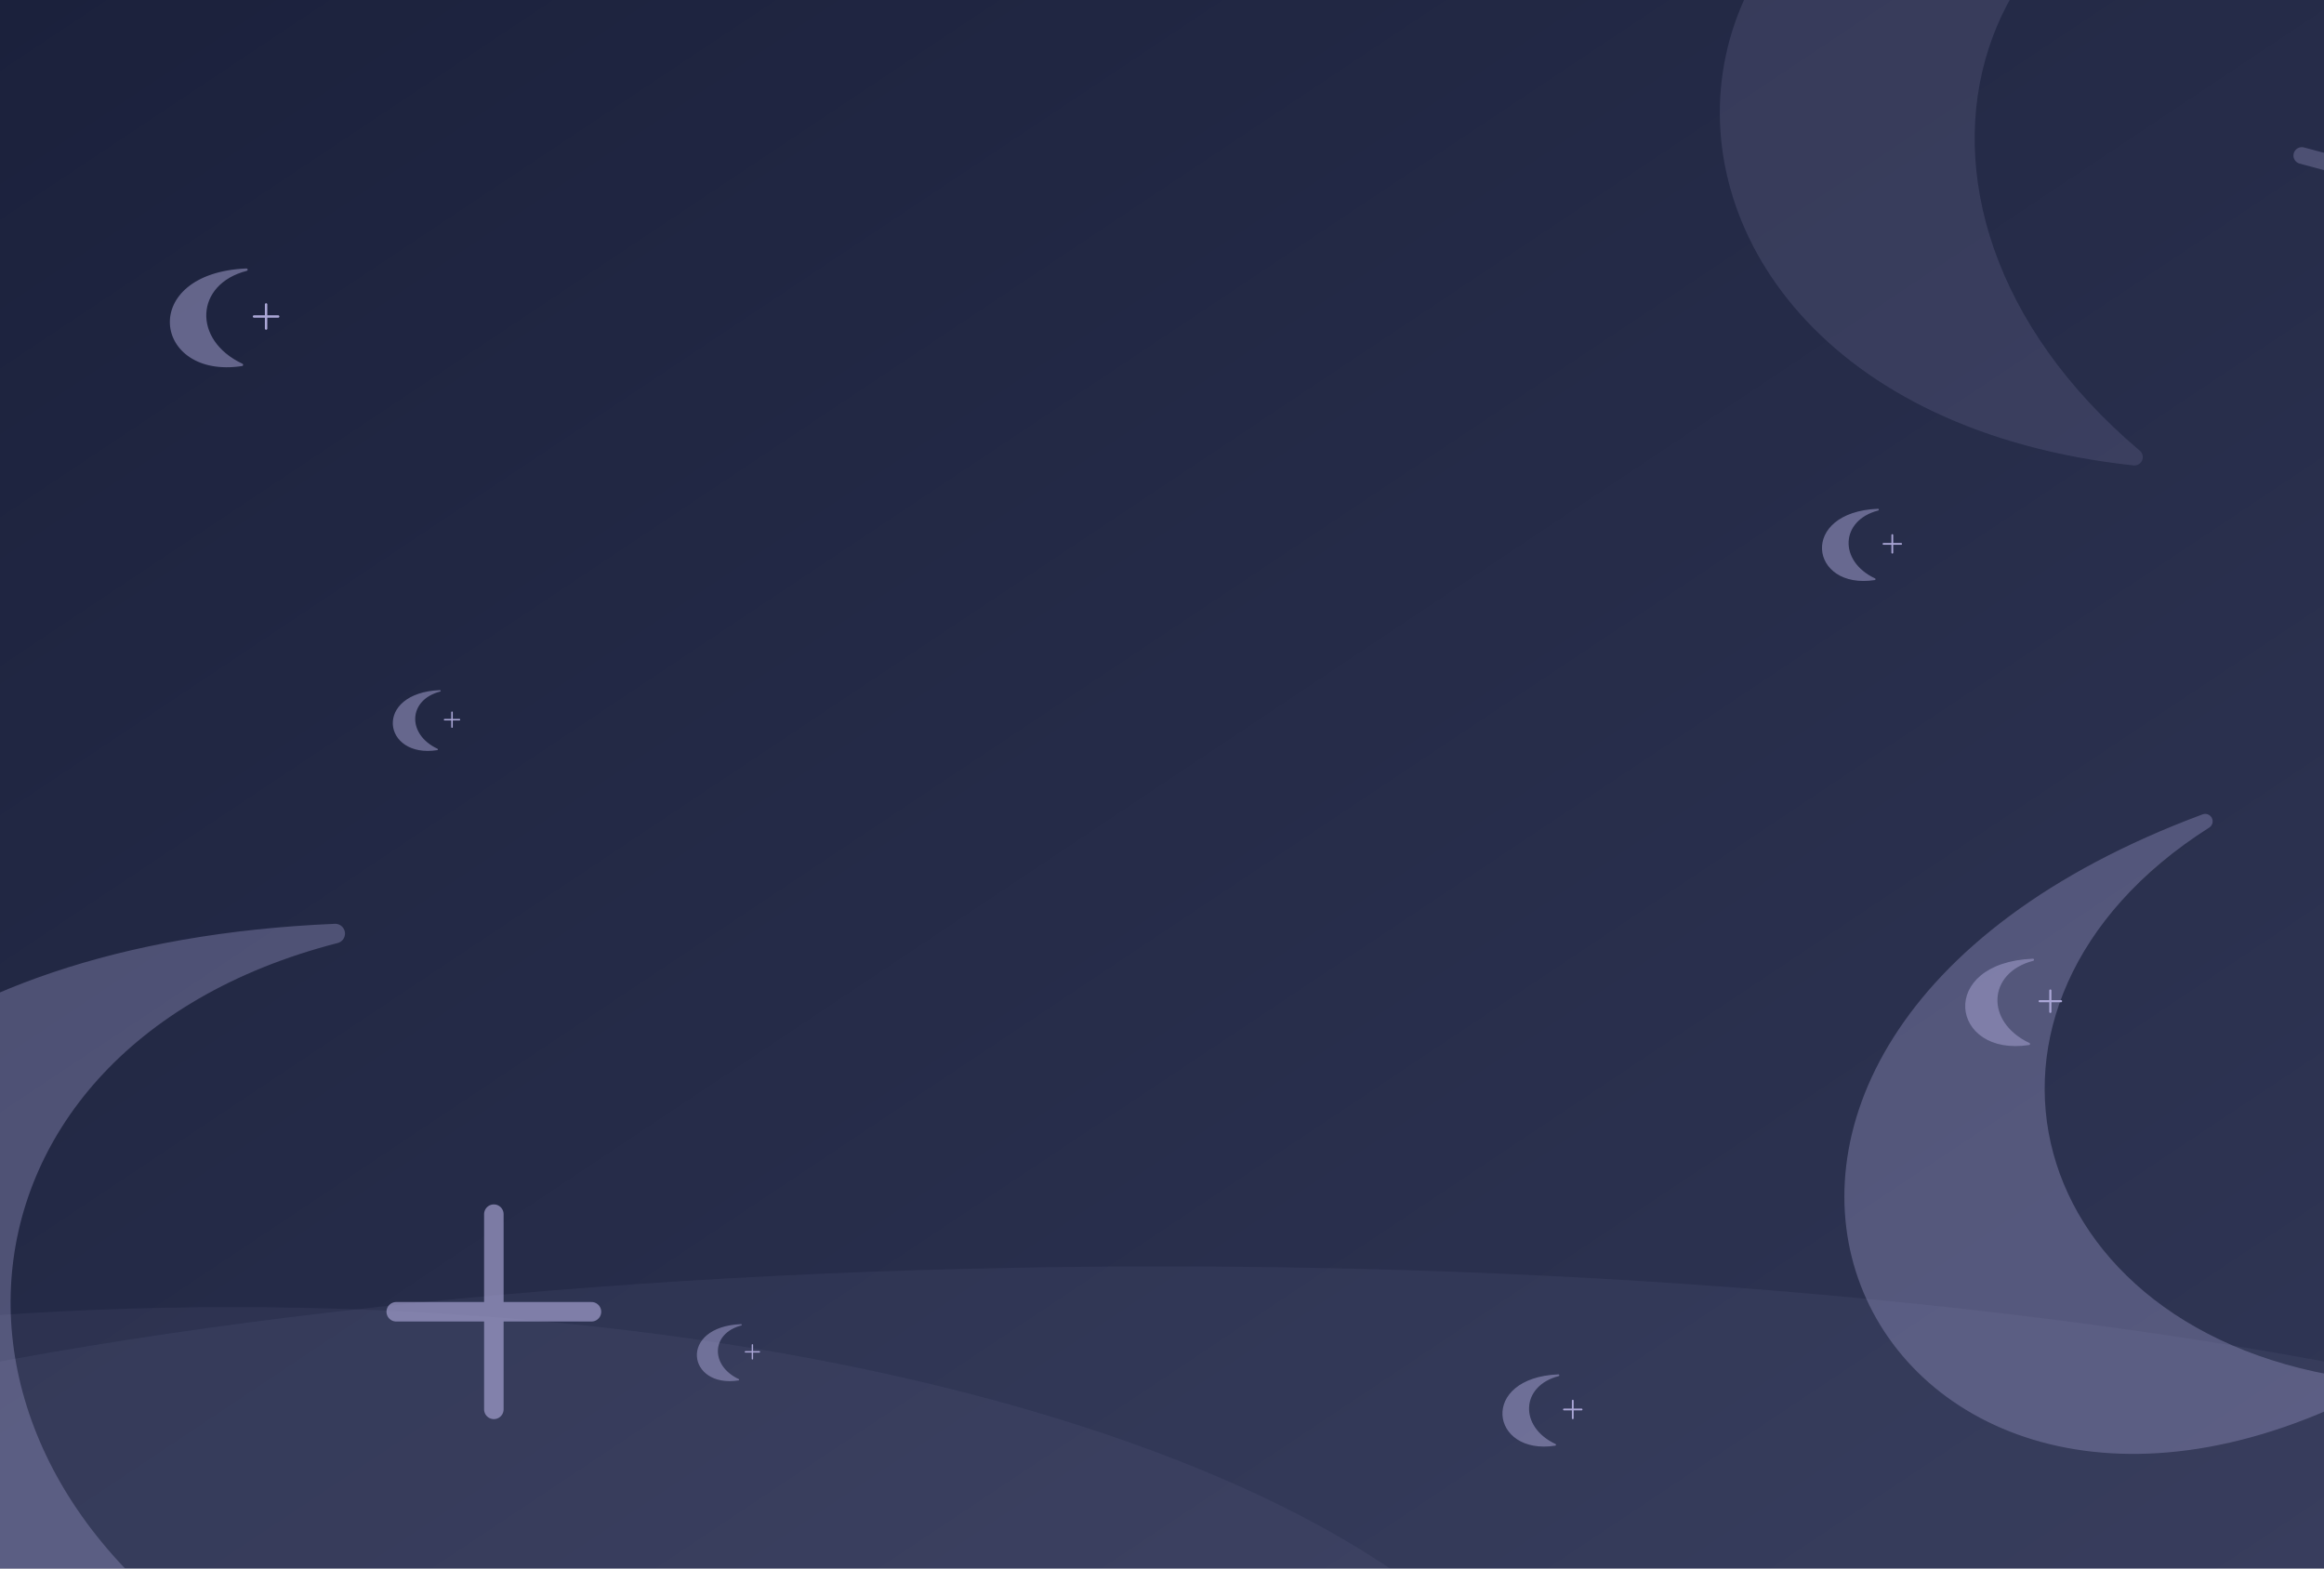
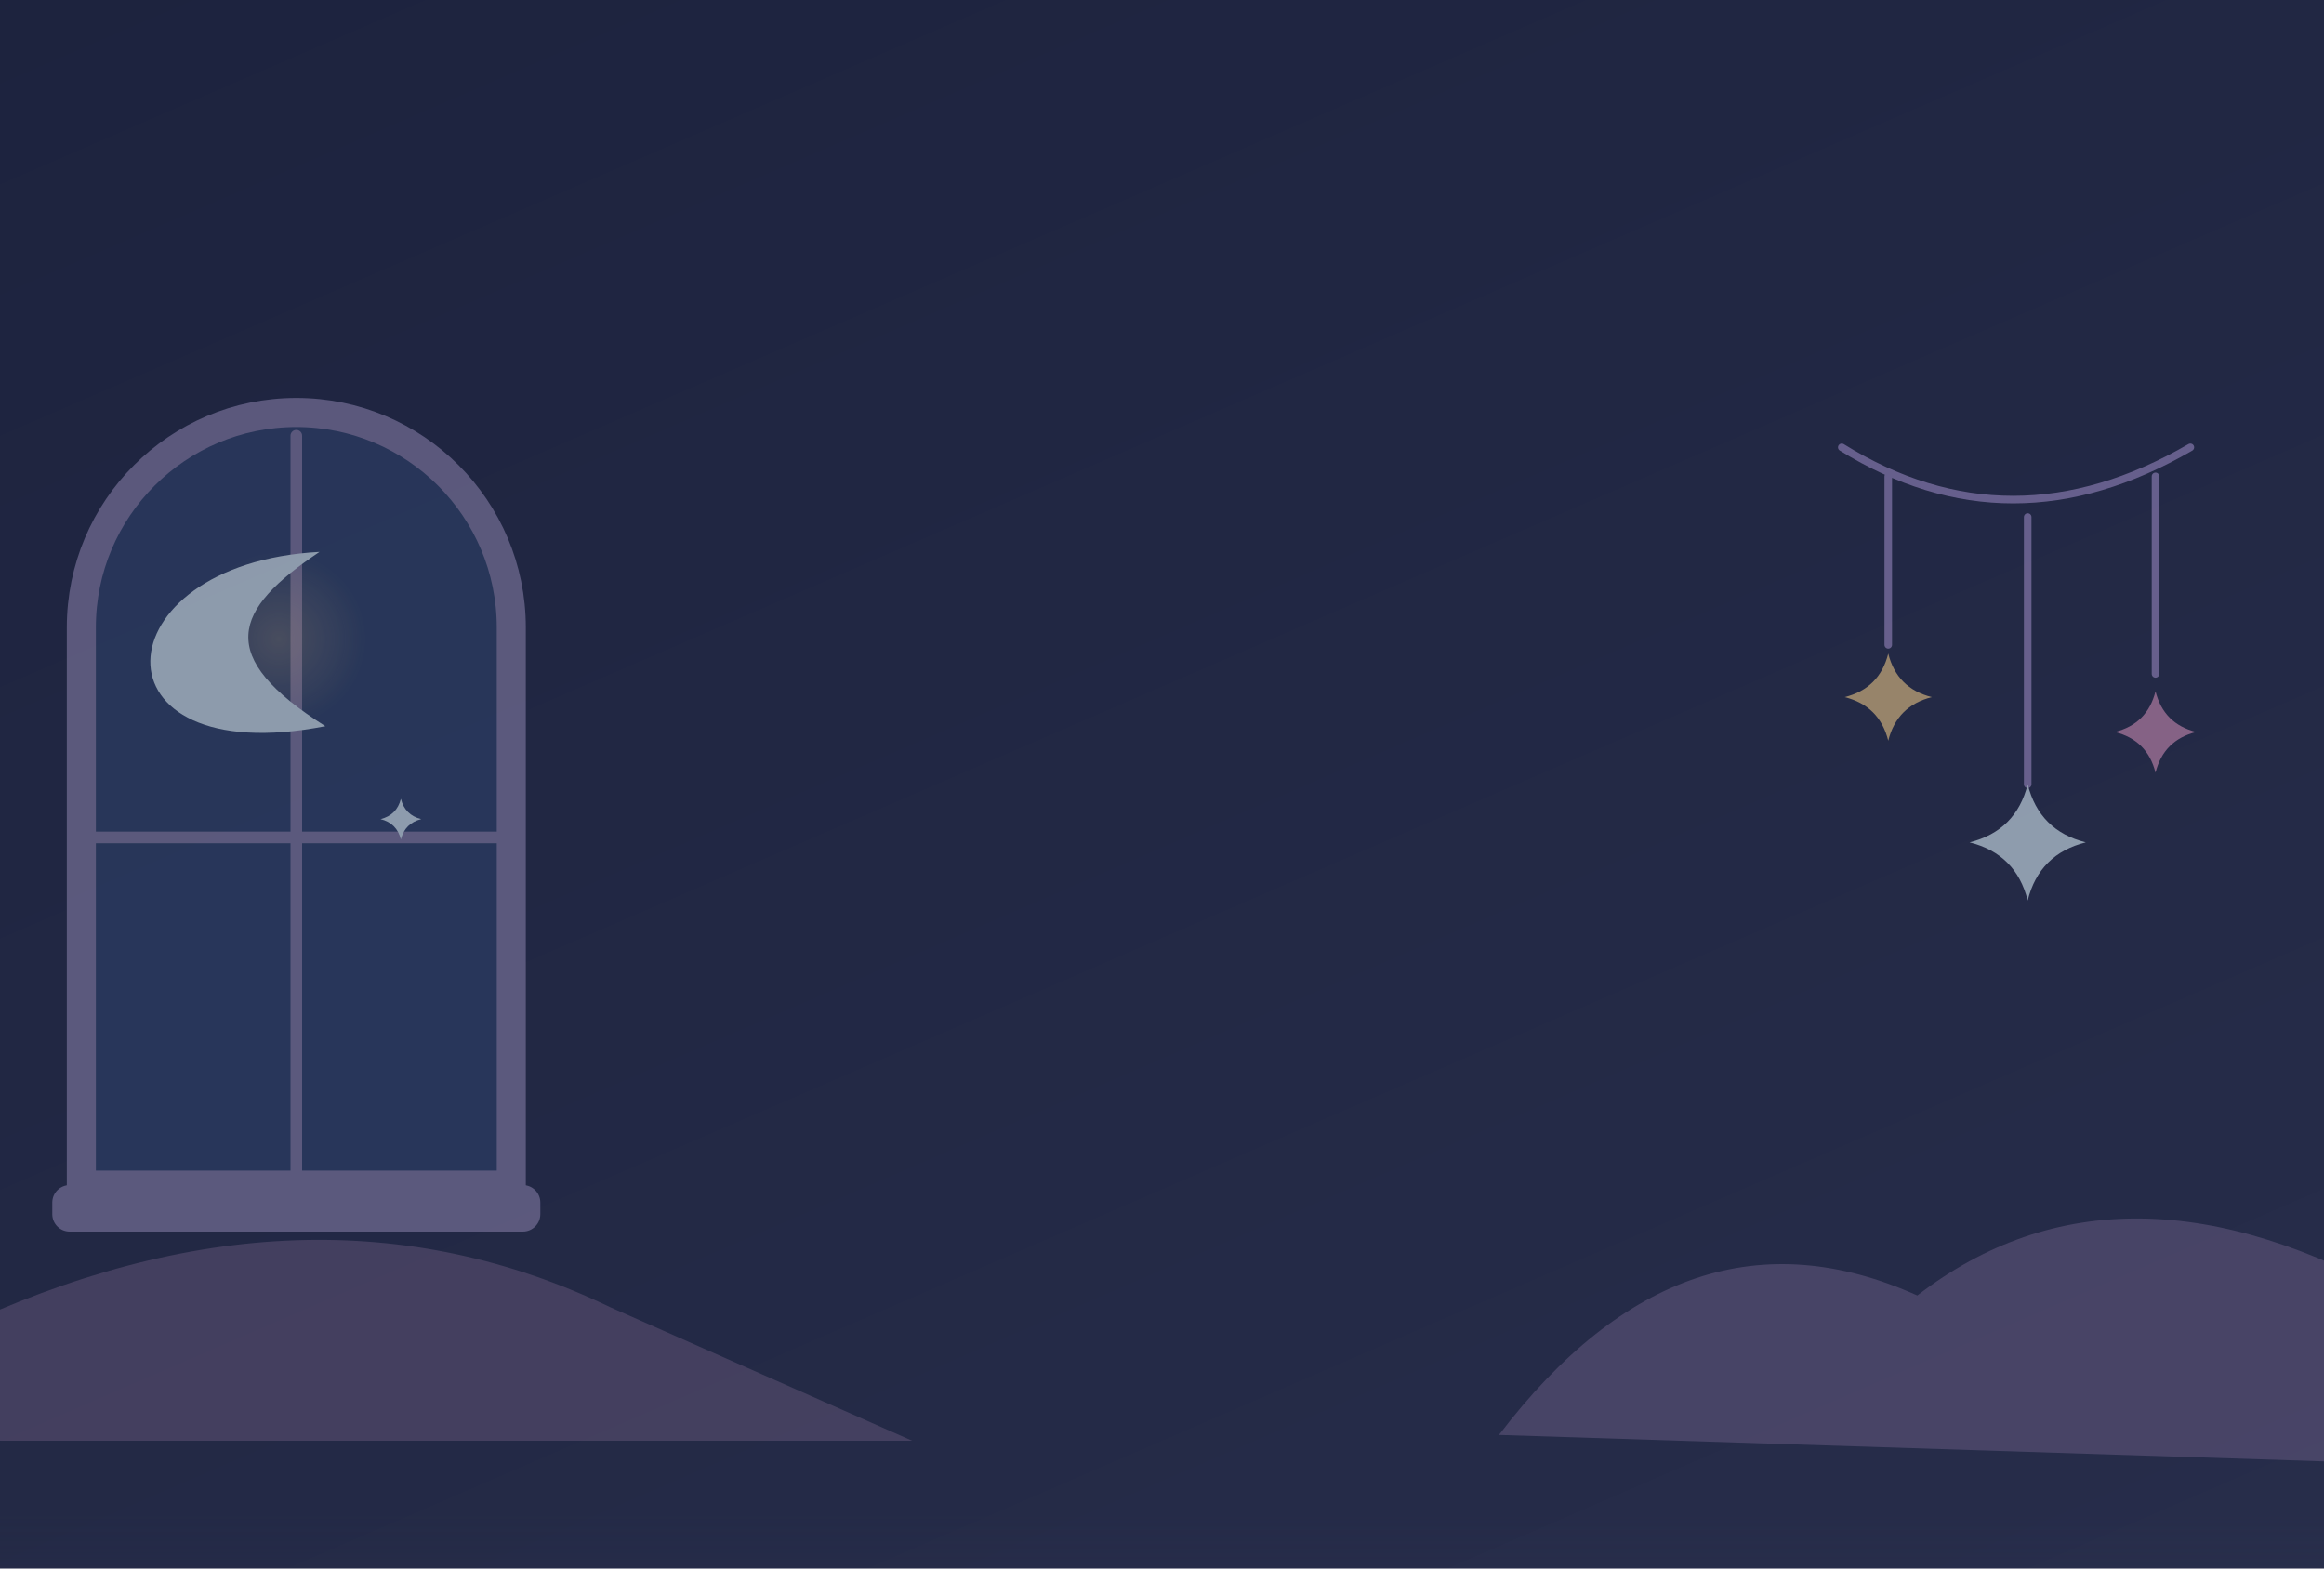
- <svg xmlns="http://www.w3.org/2000/svg" viewBox="0 0 400 270" preserveAspectRatio="xMidYMid slice" fill="none" stroke="currentColor" stroke-width="1.6" stroke-linecap="round" stroke-linejoin="round" color="rgb(170, 166, 214)">
+ <svg xmlns="http://www.w3.org/2000/svg" viewBox="0 70 400 270" preserveAspectRatio="xMidYMid slice" aria-hidden="true" color="">
  <defs>
-     <linearGradient id="scene-backdrop" x2="1" y2="1">
+     <linearGradient id="world-_r_h_-sleepy-n-base" x2=".2" y2="1">
      <stop stop-color="#1b213c" />
      <stop offset="1" stop-color="#303655" />
    </linearGradient>
+     <radialGradient id="world-_r_h_-sleepy-n-glow">
+       <stop stop-color="#e4bf85" stop-opacity="0.24" />
+       <stop offset="1" stop-color="#e4bf85" stop-opacity="0" />
+     </radialGradient>
+     <radialGradient id="world-_r_h_-sleepy-n-shadow">
+       <stop stop-color="#aaa6d6" stop-opacity=".2" />
+       <stop offset="1" stop-color="#aaa6d6" stop-opacity="0" />
+     </radialGradient>
+     <linearGradient id="world-_r_h_-sleepy-n-quiet" x2="0" y2="1">
+       <stop stop-color="#303655" stop-opacity="0" />
+       <stop offset=".18" stop-color="#303655" stop-opacity=".7" />
+       <stop offset=".7" stop-color="#303655" stop-opacity=".82" />
+       <stop offset="1" stop-color="#303655" stop-opacity="0" />
+     </linearGradient>
  </defs>
-   <rect width="400" height="270" fill="url(#scene-backdrop)" stroke="none" />
-   <defs>
-     <g id="world-_r_h_">
-       <path d="M17-33C-18-24-20 14 14 30C-44 39-54-30 17-33Z" fill="currentColor" opacity=".5" />
-       <path d="M30-10V6M22-2H38" />
+   <rect width="400" height="850" fill="url(#world-_r_h_-sleepy-n-base)" />
+   <g opacity="0.72">
+     <g transform="translate(14 141) rotate(0) scale(1)">
+       <path d="M0 133V37A37 37 0 0 1 74 37V133Z" fill="#2b3c62" stroke="#716c93" stroke-width="5" />
+       <path d="M37 4V133M2 73.15H72" fill="none" stroke="#716c93" stroke-width="2" stroke-linecap="round" stroke-linejoin="round" />
+       <rect x="-5" y="133" width="84" height="8" rx="3" fill="#716c93" />
    </g>
-   </defs>
-   <ellipse cx="200" cy="298" rx="330" ry="80" fill="currentColor" opacity=".07" stroke="none" />
-   <ellipse cx="40" cy="315" rx="230" ry="90" fill="currentColor" opacity=".07" stroke="none" />
-   <g opacity="0.65">
-     <use href="#world-_r_h_" transform="translate(22 230) scale(2.1)" />
-     <use href="#world-_r_h_" transform="translate(370 200) scale(1.6) rotate(-18)" />
-     <use href="#world-_r_h_" transform="translate(357 20) scale(1.8) rotate(15)" opacity=".45" />
+     <circle cx="48" cy="180" r="15" fill="url(#world-_r_h_-sleepy-n-glow)" />
+     <path d="M55 165C17 167 15 203 56 195C37 183 40 175 55 165Z" fill="#b7c7d5" />
+     <g transform="translate(69 211) rotate(0) scale(0.35)">
+       <path d="M0-10Q2-2 10 0Q2 2 0 10Q-2 2-10 0Q-2-2 0-10Z" fill="#b7c7d5" />
+     </g>
+     <g transform="translate(346 147) rotate(0) scale(1)">
+       <path d="M-29 0Q0 18 31 0M-21 5V34M3 12V58M25 5V39" fill="none" stroke="#8175a7" stroke-width="1.3" stroke-linecap="round" stroke-linejoin="round" />
+       <g transform="translate(-21 43) rotate(0) scale(0.75)">
+         <path d="M0-10Q2-2 10 0Q2 2 0 10Q-2 2-10 0Q-2-2 0-10Z" fill="#c4a879" />
+       </g>
+       <g transform="translate(3 68) rotate(0) scale(1)">
+         <path d="M0-10Q2-2 10 0Q2 2 0 10Q-2 2-10 0Q-2-2 0-10Z" fill="#b7c7d5" />
+       </g>
+       <g transform="translate(25 49) rotate(0) scale(0.7)">
+         <path d="M0-10Q2-2 10 0Q2 2 0 10Q-2 2-10 0Q-2-2 0-10Z" fill="#ab789e" />
+       </g>
+     </g>
+     <path d="M-8 299Q53 270 105 295L157 318H-8Z" fill="#504869" />
+     <path d="M258 317Q290 275 330 293Q365 266 414 294V322Z" fill="#554e72" />
  </g>
-   <g transform="translate(38 55) scale(0.26)">
-     <g class="series-world-mote" style="animation-delay: 0s; animation-duration: 7s;">
-       <use href="#world-_r_h_" />
+   <rect y="330" width="400" height="390" fill="url(#world-_r_h_-sleepy-n-quiet)" />
+   <g opacity="0.55">
+     <path d="M0 735Q164 708 400 741V850H0Z" fill="#34334f" />
+     <g transform="translate(55 781) rotate(-8) scale(1)">
+       <rect x="-62" y="-32" width="124" height="62" rx="17" fill="#8175a7" />
+       <rect x="-52" y="-24" width="104" height="46" rx="13" fill="#71668c" />
+       <path d="M-44 20Q0 7 44 20" fill="none" stroke="#b7c7d5" stroke-width="1" stroke-linecap="round" stroke-linejoin="round" opacity=".35" />
    </g>
-   </g>
-   <g transform="translate(320 94) scale(0.19)">
-     <g class="series-world-mote" style="animation-delay: -1.7s; animation-duration: 8s;">
-       <use href="#world-_r_h_" />
-     </g>
-   </g>
-   <g transform="translate(73 124.2) scale(0.16)">
-     <g class="series-world-mote" style="animation-delay: -3.4s; animation-duration: 9s;">
-       <use href="#world-_r_h_" />
-     </g>
-   </g>
-   <g transform="translate(346 172.8) scale(0.23)">
-     <g class="series-world-mote" style="animation-delay: -5.1s; animation-duration: 7s;">
-       <use href="#world-_r_h_" />
-     </g>
-   </g>
-   <g transform="translate(125 233) scale(0.15)">
-     <g class="series-world-mote" style="animation-delay: -6.8s; animation-duration: 8s;">
-       <use href="#world-_r_h_" />
-     </g>
-   </g>
-   <g transform="translate(265 243) scale(0.19)">
-     <g class="series-world-mote" style="animation-delay: -8.5s; animation-duration: 9s;">
-       <use href="#world-_r_h_" />
-     </g>
+     <path d="M269 772Q328 734 414 771V850H245Z" fill="#615575" />
+     <path d="M284 789Q344 765 403 790M272 809Q340 785 411 812" fill="none" stroke="#b7c7d5" stroke-width="2" stroke-linecap="round" stroke-linejoin="round" opacity=".25" />
  </g>
</svg>
